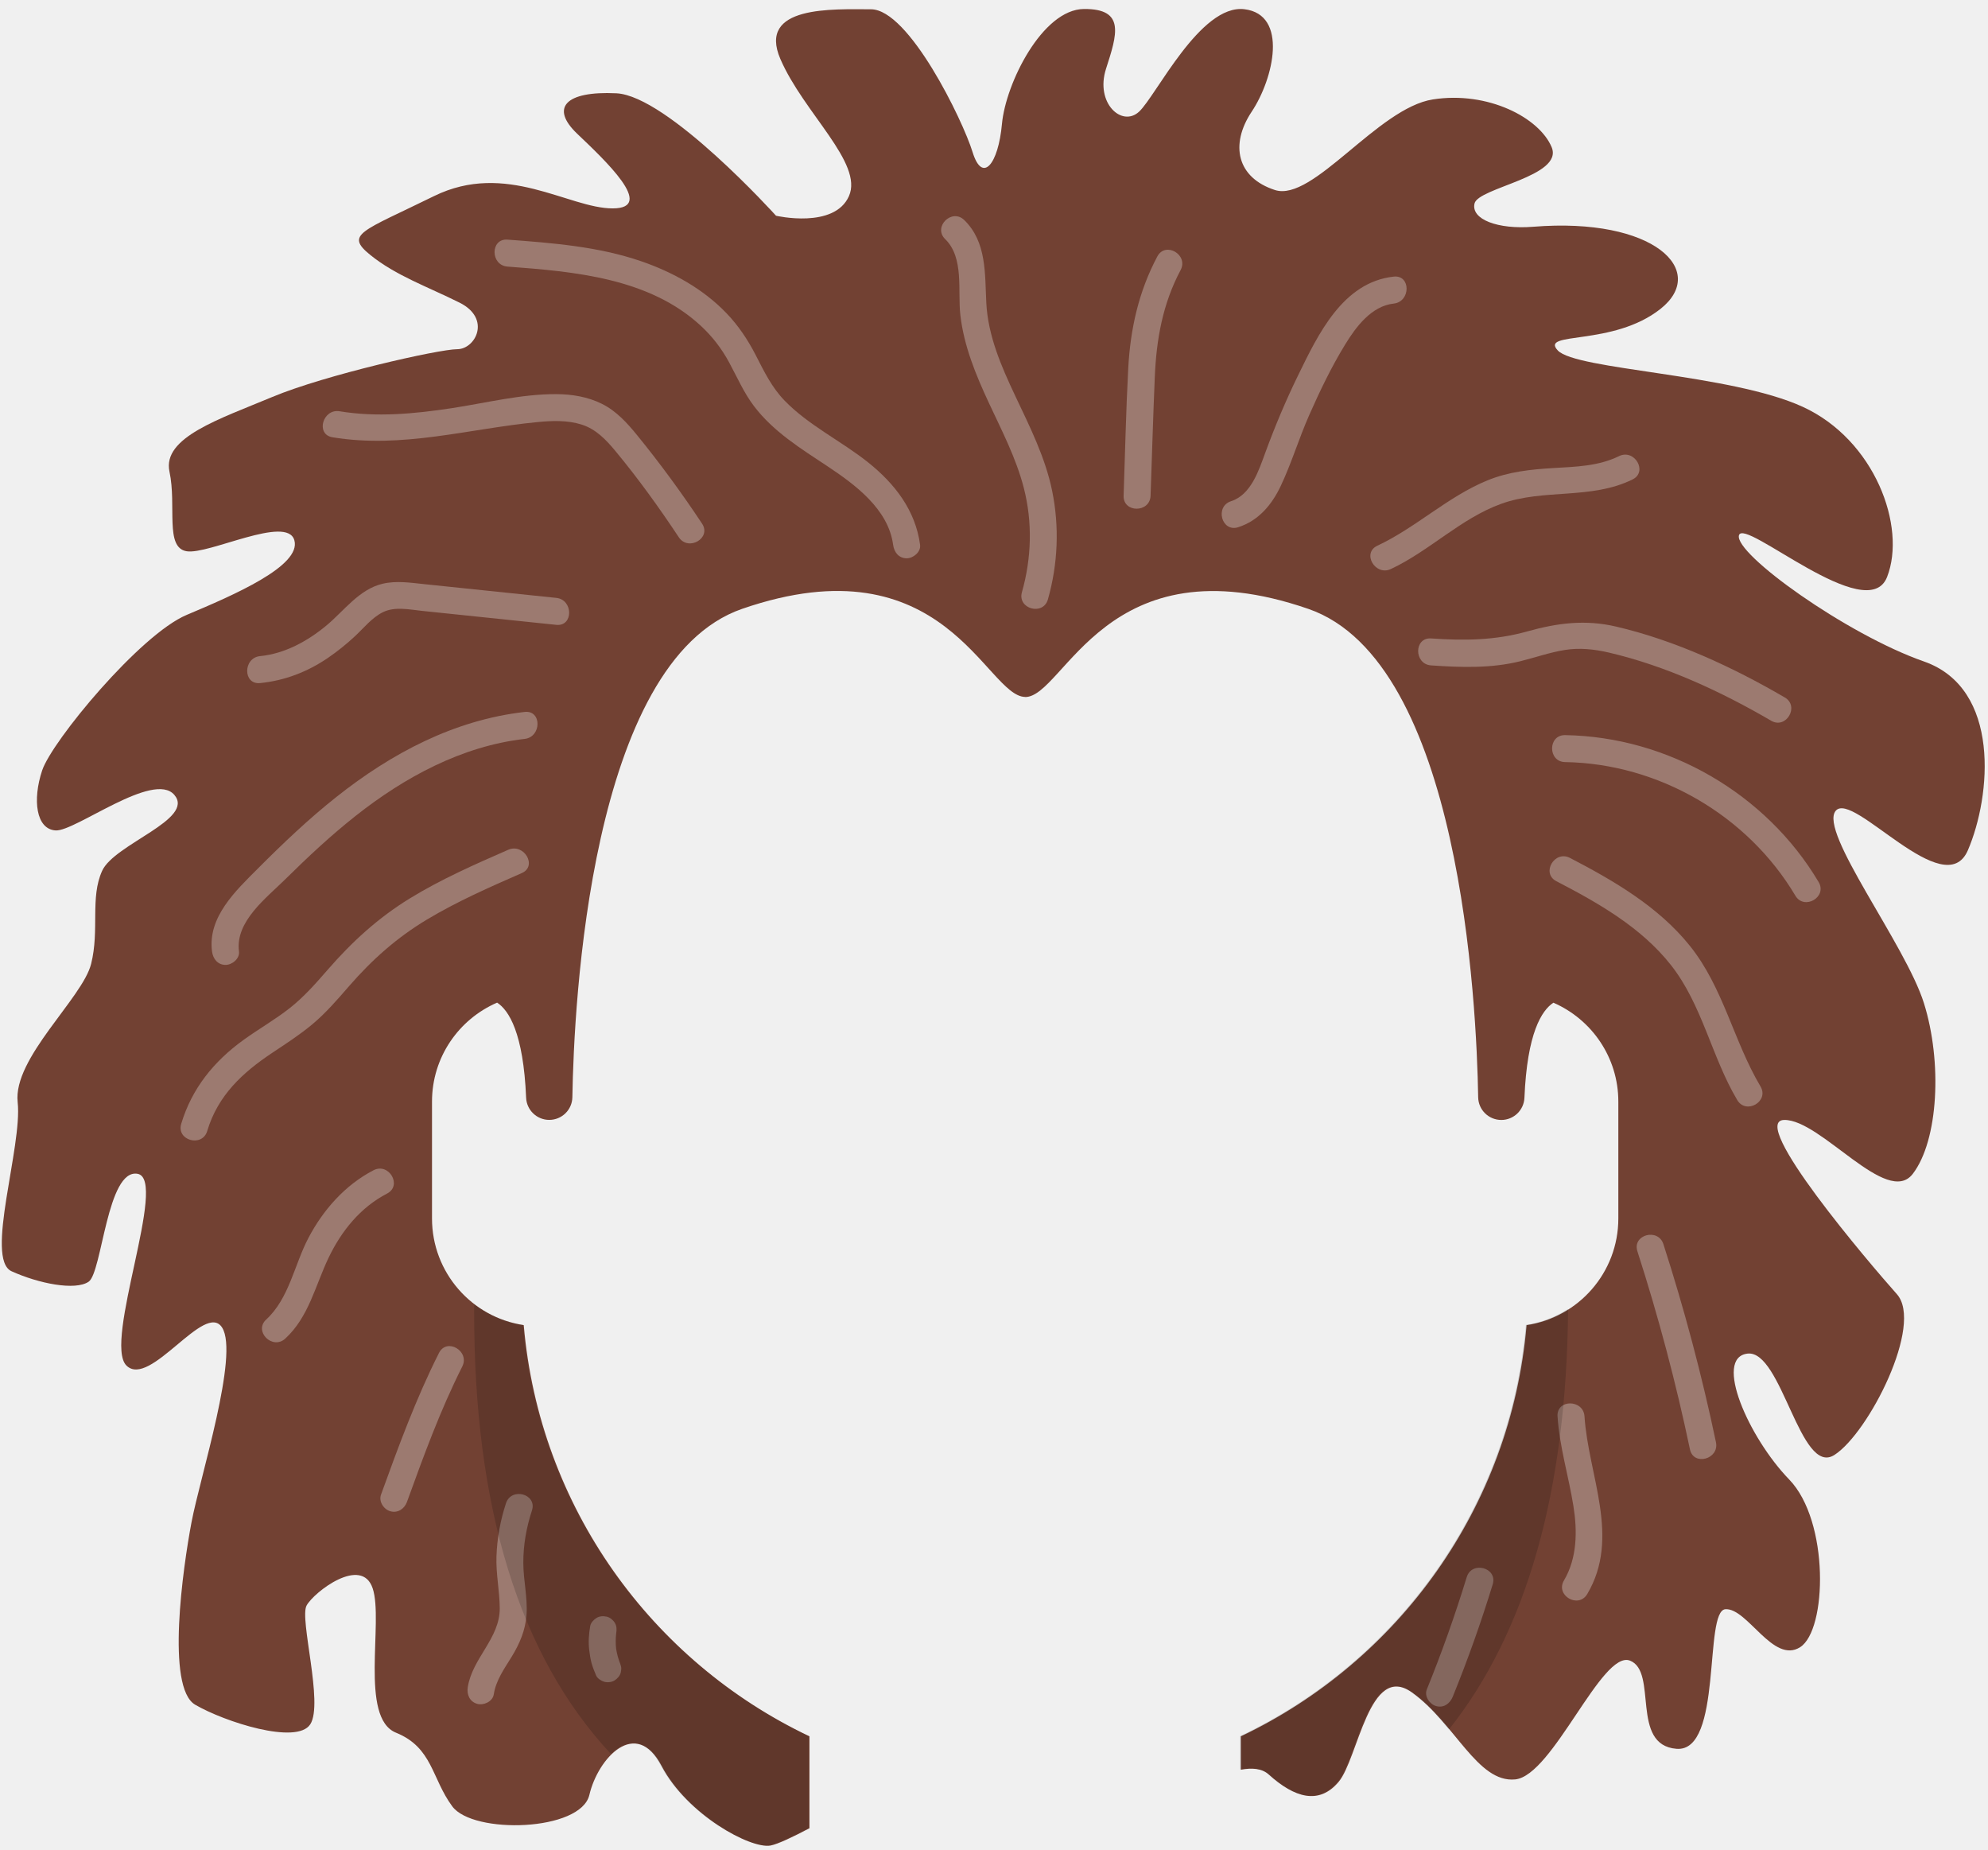
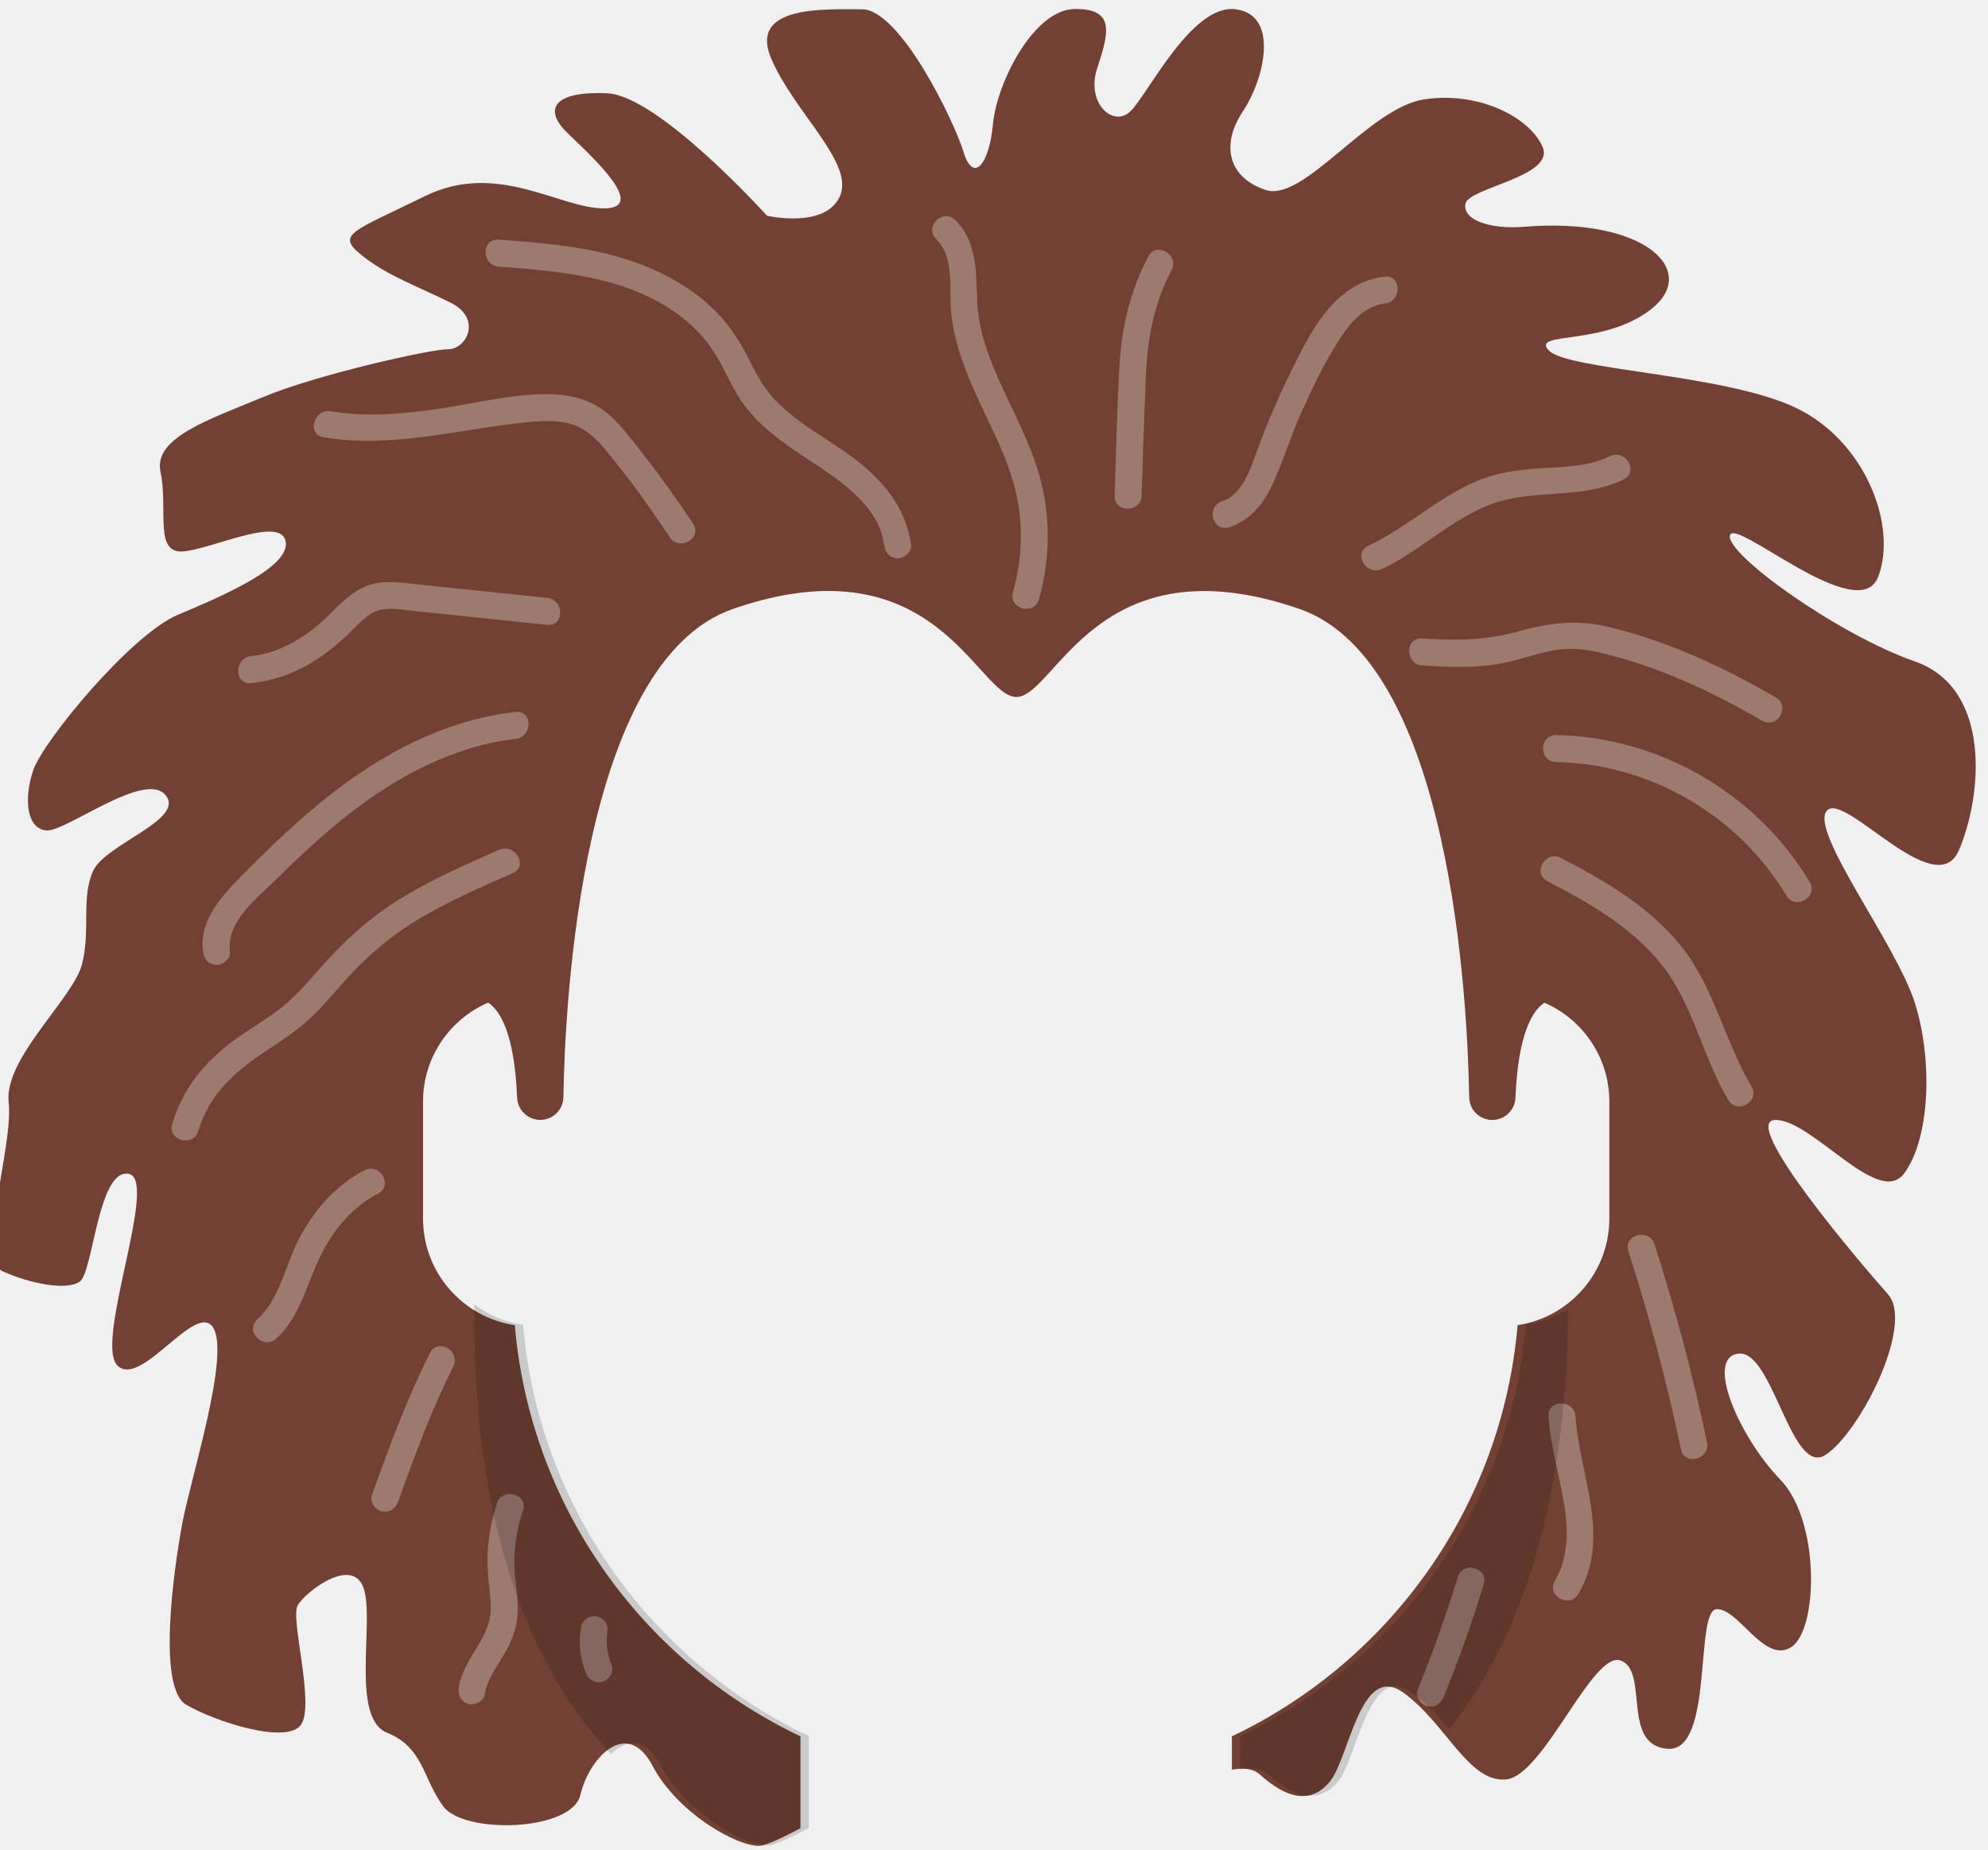
<svg xmlns="http://www.w3.org/2000/svg" xmlns:ns2="http://design.blush" xmlns:xlink="http://www.w3.org/1999/xlink" viewBox="18.9 -12.6 221.2 205.8" overflow="visible" width="221.2px" height="205.8px">
  <defs>
    <path d="M264,0 L264,280 L232,280 L232,271 C232,231.235 199.765,199 160,199 L160,199 L156,199 L156.001,180.61 C173.531,172.282 186.048,155.114 187.791,134.867 C193.569,134.003 198,129.019 198,123 L198,123 L198,110 C198,104.054 193.676,99.119 188.001,98.166 L188,92 C188,61.072 162.928,36 132,36 C101.072,36 76,61.072 76,92 L76,92 L76,98.166 C70.325,99.118 66,104.054 66,110 L66,110 L66,123 C66,129.019 70.431,134.003 76.209,134.867 C77.952,155.115 90.469,172.283 108,180.611 L108,199 L104,199 C64.633,199 32.645,230.594 32.01,269.809 L32,271 L32,280 L0,280 L0,0 L264,0 Z" id="hairstyleeinstein-hair-path-1" />
  </defs>
  <g id="Hairstyle/Einstein hair" stroke="none" stroke-width="1" fill="none" fill-rule="evenodd">
    <g id="template-for-hairstyles" opacity=".184" transform="translate(1, 0)">
      <mask id="hairstyleeinstein-hair-mask-2" fill="#fff">
        <use xlink:href="#hairstyleeinstein-hair-path-1" />
      </mask>
      <g id="Mask-Hair" />
    </g>
-     <g id="Einstein" transform="translate(19.1, -11.6)">
-       <path d="M213.868,72.584 C205.277,69.587 192.745,60.597 193.29,58.553 C193.835,56.51 207.593,68.77 209.772,63.185 C211.952,57.6 208.41,47.928 200.373,44.251 C192.336,40.572 175.173,40.164 173.13,37.984 C171.086,35.805 179.26,37.576 184.572,33.353 C189.885,29.13 183.89,23.137 170.389,24.226 C166.468,24.543 163.458,23.409 163.866,21.638 C164.275,19.867 173.81,18.641 172.448,15.372 C171.086,12.103 165.365,9.106 159.235,10.06 C153.105,11.013 145.886,21.502 141.663,20.14 C137.44,18.777 136.623,15.1 139.074,11.422 C141.526,7.744 143.161,0.615 138.258,0.025 C133.353,-0.565 128.449,9.651 126.543,11.422 C124.636,13.192 121.639,10.468 122.864,6.654 C124.091,2.84 125.044,-0.033 120.413,1.85828358e-05 C115.781,0.033 111.695,8.289 111.286,12.784 C110.877,17.279 109.106,19.459 108.016,15.917 C106.927,12.375 100.933,0.033 96.71,0.033 C92.488,0.033 84.042,-0.43 86.63,5.564 C89.219,11.558 95.893,17.143 94.259,20.821 C92.624,24.499 86.147,23 86.147,23 C86.147,23 74.098,9.651 68.377,9.378 C62.656,9.106 61.021,11.013 64.018,13.874 C67.014,16.734 72.872,22.183 67.968,22.183 C63.064,22.183 56.117,16.871 48.08,20.821 C40.043,24.771 38.136,25.043 40.997,27.359 C43.857,29.675 47.399,30.901 50.941,32.672 C54.482,34.442 52.712,37.848 50.668,37.848 C48.625,37.848 35.957,40.709 30.099,43.161 C24.242,45.613 17.84,47.656 18.657,51.47 C19.474,55.284 18.112,59.916 20.564,60.324 C23.016,60.733 31.734,56.238 32.551,59.098 C33.368,61.959 25.74,65.228 20.564,67.408 C15.388,69.587 5.58,81.438 4.49,84.708 C3.4,87.977 3.809,91.246 5.989,91.382 C8.168,91.519 16.886,84.708 19.202,87.432 C21.517,90.156 12.527,92.881 11.165,95.877 C9.803,98.874 10.892,102.416 9.939,106.23 C8.985,110.044 1.221,116.719 1.766,121.623 C2.31,126.527 -1.912,139.059 1.085,140.421 C4.081,141.783 8.168,142.607 9.666,141.583 C11.165,140.557 11.71,128.96 15.115,129.583 C18.521,130.205 11.259,148.322 13.868,150.91 C16.477,153.498 22.607,143.69 24.514,146.687 C26.421,149.684 22.062,163.306 21.109,168.346 C20.155,173.386 18.248,186.735 21.517,188.643 C24.787,190.55 32.824,193.138 34.322,190.822 C35.821,188.506 33.096,179.107 33.913,177.608 C34.731,176.11 40.043,172.023 41.269,175.702 C42.495,179.38 39.771,190.095 43.857,191.753 C47.944,193.41 47.808,196.815 50.123,199.949 C52.439,203.082 64.427,202.753 65.38,198.668 C66.334,194.582 70.556,190.005 73.417,195.453 C76.278,200.902 83.361,204.717 85.54,204.308 C86.346,204.156 88.046,203.346 89.868,202.384 L89.868,192.159 C72.338,183.831 59.82,166.663 58.077,146.416 C52.3,145.551 47.868,140.567 47.868,134.548 L47.868,121.548 C47.868,116.612 50.853,112.38 55.113,110.538 C56.419,111.388 58.039,113.908 58.34,121.115 C58.397,122.492 59.534,123.583 60.911,123.583 L60.911,123.583 C62.318,123.583 63.463,122.463 63.487,121.057 C63.655,110.806 65.428,72.577 82.389,66.727 C104.894,58.963 109.503,76.486 113.871,76.532 L113.871,76.542 C118.245,76.542 122.836,58.961 145.371,66.734 C162.332,72.585 164.104,110.813 164.273,121.064 C164.297,122.471 165.442,123.59 166.848,123.59 C168.226,123.59 169.363,122.5 169.42,121.123 C169.721,113.919 171.34,111.397 172.645,110.547 C176.893,112.394 179.868,116.62 179.868,121.548 L179.868,134.548 C179.868,140.567 175.437,145.551 169.66,146.416 C167.917,166.663 155.399,183.831 137.869,192.159 L137.869,195.874 C139.117,195.647 140.223,195.721 140.981,196.407 C143.843,198.995 146.566,199.813 148.746,197.225 C150.926,194.637 152.151,183.875 156.919,187.28 C161.687,190.686 164.192,197.36 168.389,196.952 C172.585,196.543 178.033,182.513 181.166,183.738 C184.3,184.965 181.166,193.138 186.343,193.547 C191.518,193.955 189.34,178.153 191.791,178.018 C194.243,177.881 197.103,184.147 200.1,182.24 C203.097,180.333 203.37,168.218 198.875,163.583 C194.38,158.947 190.43,150.026 194.243,149.583 C198.057,149.139 200.1,163.306 203.915,160.854 C207.729,158.402 213.859,146.336 210.862,142.97 C207.865,139.604 194.243,123.65 198.33,123.59 C202.416,123.53 209.772,133.319 212.633,129.583 C215.493,125.846 215.921,117.127 213.868,110.589 C211.815,104.051 202.144,91.519 204.051,89.203 C205.958,86.887 216.175,99.597 218.763,93.583 C221.35,87.568 222.46,75.581 213.868,72.584" id="Fill-1" fill="#724133" ns2:color="Hair-500" />
+     <g id="Einstein" transform="translate(18.1, -11.6)">
+       <path d="M213.868,72.584 C205.277,69.587 192.745,60.597 193.29,58.553 C193.835,56.51 207.593,68.77 209.772,63.185 C211.952,57.6 208.41,47.928 200.373,44.251 C192.336,40.572 175.173,40.164 173.13,37.984 C171.086,35.805 179.26,37.576 184.572,33.353 C189.885,29.13 183.89,23.137 170.389,24.226 C166.468,24.543 163.458,23.409 163.866,21.638 C164.275,19.867 173.81,18.641 172.448,15.372 C171.086,12.103 165.365,9.106 159.235,10.06 C153.105,11.013 145.886,21.502 141.663,20.14 C137.44,18.777 136.623,15.1 139.074,11.422 C141.526,7.744 143.161,0.615 138.258,0.025 C133.353,-0.565 128.449,9.651 126.543,11.422 C124.636,13.192 121.639,10.468 122.864,6.654 C124.091,2.84 125.044,-0.033 120.413,1.85828358e-05 C115.781,0.033 111.695,8.289 111.286,12.784 C110.877,17.279 109.106,19.459 108.016,15.917 C106.927,12.375 100.933,0.033 96.71,0.033 C92.488,0.033 84.042,-0.43 86.63,5.564 C89.219,11.558 95.893,17.143 94.259,20.821 C92.624,24.499 86.147,23 86.147,23 C86.147,23 74.098,9.651 68.377,9.378 C62.656,9.106 61.021,11.013 64.018,13.874 C67.014,16.734 72.872,22.183 67.968,22.183 C63.064,22.183 56.117,16.871 48.08,20.821 C40.043,24.771 38.136,25.043 40.997,27.359 C43.857,29.675 47.399,30.901 50.941,32.672 C54.482,34.442 52.712,37.848 50.668,37.848 C48.625,37.848 35.957,40.709 30.099,43.161 C24.242,45.613 17.84,47.656 18.657,51.47 C19.474,55.284 18.112,59.916 20.564,60.324 C23.016,60.733 31.734,56.238 32.551,59.098 C33.368,61.959 25.74,65.228 20.564,67.408 C15.388,69.587 5.58,81.438 4.49,84.708 C3.4,87.977 3.809,91.246 5.989,91.382 C8.168,91.519 16.886,84.708 19.202,87.432 C21.517,90.156 12.527,92.881 11.165,95.877 C9.803,98.874 10.892,102.416 9.939,106.23 C8.985,110.044 1.221,116.719 1.766,121.623 C2.31,126.527 -1.912,139.059 1.085,140.421 C4.081,141.783 8.168,142.607 9.666,141.583 C11.165,140.557 11.71,128.96 15.115,129.583 C18.521,130.205 11.259,148.322 13.868,150.91 C16.477,153.498 22.607,143.69 24.514,146.687 C26.421,149.684 22.062,163.306 21.109,168.346 C20.155,173.386 18.248,186.735 21.517,188.643 C24.787,190.55 32.824,193.138 34.322,190.822 C35.821,188.506 33.096,179.107 33.913,177.608 C34.731,176.11 40.043,172.023 41.269,175.702 C42.495,179.38 39.771,190.095 43.857,191.753 C47.944,193.41 47.808,196.815 50.123,199.949 C52.439,203.082 64.427,202.753 65.38,198.668 C66.334,194.582 70.556,190.005 73.417,195.453 C76.278,200.902 83.361,204.717 85.54,204.308 C86.346,204.156 88.046,203.346 89.868,202.384 L89.868,192.159 C72.338,183.831 59.82,166.663 58.077,146.416 C52.3,145.551 47.868,140.567 47.868,134.548 L47.868,121.548 C47.868,116.612 50.853,112.38 55.113,110.538 C56.419,111.388 58.039,113.908 58.34,121.115 C58.397,122.492 59.534,123.583 60.911,123.583 L60.911,123.583 C62.318,123.583 63.463,122.463 63.487,121.057 C63.655,110.806 65.428,72.577 82.389,66.727 C104.894,58.963 109.503,76.486 113.871,76.532 L113.871,76.542 C118.245,76.542 122.836,58.961 145.371,66.734 C162.332,72.585 164.104,110.813 164.273,121.064 C164.297,122.471 165.442,123.59 166.848,123.59 C168.226,123.59 169.363,122.5 169.42,121.123 C169.721,113.919 171.34,111.397 172.645,110.547 C176.893,112.394 179.868,116.62 179.868,121.548 L179.868,134.548 C179.868,140.567 175.437,145.551 169.66,146.416 C167.917,166.663 155.399,183.831 137.869,192.159 L137.869,195.874 C139.117,195.647 140.223,195.721 140.981,196.407 C143.843,198.995 146.566,199.813 148.746,197.225 C150.926,194.637 152.151,183.875 156.919,187.28 C161.687,190.686 164.192,197.36 168.389,196.952 C172.585,196.543 178.033,182.513 181.166,183.738 C184.3,184.965 181.166,193.138 186.343,193.547 C191.518,193.955 189.34,178.153 191.791,178.018 C194.243,177.881 197.103,184.147 200.1,182.24 C203.097,180.333 203.37,168.218 198.875,163.583 C194.38,158.947 190.43,150.026 194.243,149.583 C198.057,149.139 200.1,163.306 203.915,160.854 C207.729,158.402 213.859,146.336 210.862,142.97 C207.865,139.604 194.243,123.65 198.33,123.59 C202.416,123.53 209.772,133.319 212.633,129.583 C215.493,125.846 215.921,117.127 213.868,110.589 C211.815,104.051 202.144,91.519 204.051,89.203 C205.958,86.887 216.175,99.597 218.763,93.583 C221.35,87.568 222.46,75.581 213.868,72.584" id="Hair-Color" fill="#724133" ns2:color="Hair-500" />
      <path d="M96.373,50.422 C93.37,48.032 89.801,46.344 87.106,43.573 C85.681,42.107 84.821,40.327 83.898,38.527 C83.019,36.813 81.963,35.225 80.624,33.833 C78.026,31.13 74.644,29.264 71.123,28.055 C66.357,26.42 61.258,26.029 56.268,25.657 C54.342,25.513 54.352,28.514 56.268,28.657 C63.727,29.214 72.062,29.921 77.818,35.282 C79.075,36.453 80.095,37.783 80.915,39.291 C81.818,40.954 82.559,42.688 83.713,44.204 C85.863,47.028 88.905,48.903 91.822,50.837 C94.924,52.893 98.643,55.621 99.176,59.609 C99.284,60.418 99.788,61.099 100.676,61.109 C101.403,61.116 102.283,60.412 102.176,59.609 C101.662,55.764 99.347,52.789 96.373,50.422" id="Fill-4" fill-opacity=".3" fill="#FFF" />
      <path d="M112.754,43.019 C111.212,39.751 109.735,36.364 109.545,32.706 C109.377,29.467 109.608,25.932 107.089,23.479 C105.705,22.132 103.581,24.251 104.967,25.601 C107.098,27.675 106.346,31.366 106.656,34.047 C107.052,37.487 108.366,40.676 109.815,43.79 C111.259,46.894 112.861,49.95 113.717,53.283 C114.7,57.106 114.581,61.092 113.507,64.88 C112.981,66.741 115.875,67.535 116.4,65.677 C117.515,61.741 117.69,57.607 116.868,53.596 C116.104,49.868 114.366,46.435 112.754,43.019" id="Fill-6" fill-opacity=".3" fill="#FFF" />
      <path d="M128.572,27.531 C126.495,31.439 125.57,35.591 125.335,39.988 C125.084,44.701 124.989,49.427 124.822,54.144 C124.755,56.075 127.755,56.073 127.822,54.144 C127.978,49.739 128.104,45.33 128.292,40.926 C128.469,36.733 129.176,32.783 131.163,29.045 C132.068,27.341 129.479,25.823 128.572,27.531" id="Fill-8" fill-opacity=".3" fill="#FFF" />
      <path d="M154.877,29.772 C149.196,30.391 146.453,36.217 144.225,40.779 C142.864,43.564 141.665,46.424 140.596,49.333 C139.867,51.315 139.009,54.041 136.775,54.758 C134.945,55.347 135.728,58.244 137.573,57.651 C139.831,56.926 141.311,55.16 142.302,53.068 C143.511,50.513 144.323,47.779 145.467,45.192 C146.651,42.511 147.937,39.829 149.47,37.328 C150.674,35.363 152.394,33.043 154.877,32.772 C156.775,32.565 156.797,29.563 154.877,29.772" id="Fill-10" fill-opacity=".3" fill="#FFF" />
      <path d="M181.454,52.334 C183.185,51.48 181.667,48.891 179.94,49.744 C177.68,50.859 175.131,50.922 172.664,51.067 C170.141,51.215 167.652,51.476 165.296,52.443 C160.864,54.262 157.37,57.685 153.05,59.71 C151.303,60.529 152.824,63.116 154.563,62.3 C158.86,60.287 162.33,56.682 166.812,55.055 C171.567,53.329 176.819,54.622 181.454,52.334" id="Fill-12" fill-opacity=".3" fill="#FFF" />
      <path d="M178.846,71.603 C185.165,73.084 191.29,75.921 196.874,79.179 C198.546,80.154 200.058,77.562 198.389,76.589 C192.599,73.211 186.195,70.246 179.644,68.71 C176.193,67.901 173.109,68.299 169.737,69.242 C166.139,70.248 162.742,70.276 159.036,70.023 C157.11,69.892 157.117,72.893 159.036,73.023 C162.378,73.251 165.688,73.371 168.966,72.558 C170.612,72.15 172.224,71.581 173.902,71.309 C175.557,71.041 177.224,71.223 178.846,71.603" id="Fill-14" fill-opacity=".3" fill="#FFF" />
      <path d="M202.157,97.127 C196.309,87.282 185.392,80.962 173.946,80.779 C172.014,80.748 172.014,83.748 173.946,83.779 C184.341,83.945 194.259,89.705 199.566,98.641 C200.552,100.299 203.146,98.792 202.157,97.127" id="Fill-16" fill-opacity=".3" fill="#FFF" />
      <path d="M187.829,104.221 C184.336,99.867 179.368,96.974 174.484,94.438 C172.773,93.55 171.255,96.138 172.971,97.029 C177.631,99.449 182.4,102.154 185.708,106.342 C189.211,110.778 190.24,116.569 193.098,121.375 C194.083,123.033 196.678,121.526 195.687,119.861 C192.683,114.805 191.564,108.876 187.829,104.221" id="Fill-18" fill-opacity=".3" fill="#FFF" />
      <path d="M184.882,137.403 C184.292,135.573 181.395,136.356 181.989,138.2 C184.322,145.439 186.274,152.793 187.837,160.236 C188.234,162.125 191.125,161.325 190.73,159.439 C189.167,151.995 187.215,144.642 184.882,137.403" id="Fill-20" fill-opacity=".3" fill="#FFF" />
      <path d="M173.104,156.566 C173.325,159.955 174.331,163.193 174.869,166.531 C175.318,169.318 175.292,172.328 173.819,174.817 C172.833,176.483 175.424,177.993 176.409,176.332 C180.145,170.024 176.535,163.164 176.104,156.566 C175.979,154.649 172.978,154.635 173.104,156.566" id="Fill-22" fill-opacity=".3" fill="#FFF" />
      <path d="M162.999,174.45 C161.703,178.68 160.221,182.851 158.555,186.951 C158.249,187.702 158.886,188.599 159.602,188.797 C160.46,189.031 161.141,188.501 161.447,187.749 C163.113,183.649 164.596,179.478 165.892,175.248 C166.459,173.398 163.563,172.607 162.999,174.45" id="Fill-24" fill-opacity=".3" fill="#FFF" />
      <path d="M70.693,47.416 C69.581,46.05 68.377,44.723 66.776,43.926 C65.208,43.145 63.45,42.854 61.711,42.845 C57.806,42.826 53.878,43.828 50.035,44.411 C45.931,45.034 41.714,45.435 37.592,44.752 C35.703,44.44 34.891,47.331 36.794,47.645 C44.584,48.935 51.948,46.688 59.644,45.951 C61.259,45.795 62.941,45.736 64.507,46.229 C66.135,46.742 67.252,47.941 68.312,49.219 C70.832,52.26 73.146,55.478 75.328,58.767 C76.39,60.369 78.989,58.868 77.918,57.253 C75.669,53.862 73.263,50.572 70.693,47.416" id="Fill-26" fill-opacity=".3" fill="#FFF" />
      <path d="M61.697,65.512 C58.382,65.167 55.068,64.823 51.752,64.477 C50.178,64.314 48.602,64.15 47.029,63.986 C45.486,63.825 43.922,63.578 42.386,63.935 C39.761,64.545 38.09,66.95 36.117,68.586 C34.02,70.327 31.488,71.718 28.738,71.99 C26.834,72.179 26.816,75.18 28.738,74.99 C31.477,74.719 34.011,73.741 36.285,72.191 C37.358,71.46 38.374,70.635 39.324,69.75 C40.294,68.845 41.191,67.706 42.4,67.107 C43.73,66.447 45.365,66.813 46.779,66.96 C48.438,67.133 50.094,67.305 51.752,67.477 C55.068,67.823 58.382,68.167 61.697,68.512 C63.614,68.712 63.6,65.71 61.697,65.512" id="Fill-28" fill-opacity=".3" fill="#FFF" />
      <path d="M58.179,78.2 C50.332,79.094 43.363,82.799 37.242,87.647 C34.144,90.1 31.278,92.828 28.491,95.623 C26.039,98.081 22.891,101.017 23.391,104.841 C23.497,105.65 24.005,106.332 24.891,106.341 C25.621,106.347 26.497,105.644 26.391,104.841 C25.954,101.504 29.446,98.891 31.563,96.796 C34.051,94.335 36.616,91.941 39.363,89.769 C44.798,85.469 51.205,81.995 58.179,81.2 C60.075,80.984 60.097,77.981 58.179,78.2" id="Fill-30" fill-opacity=".3" fill="#FFF" />
      <path d="M34.492,112.999 C36.039,111.718 37.346,110.192 38.66,108.681 C41.202,105.757 43.957,103.307 47.287,101.307 C50.657,99.283 54.267,97.698 57.863,96.124 C59.627,95.352 58.102,92.766 56.348,93.534 C52.626,95.163 48.887,96.806 45.415,98.934 C41.884,101.097 38.963,103.77 36.257,106.885 C34.947,108.392 33.622,109.898 32.049,111.139 C30.409,112.432 28.58,113.468 26.889,114.69 C23.591,117.074 21.144,120.086 19.963,124.024 C19.408,125.877 22.303,126.669 22.856,124.822 C24.043,120.863 26.769,118.332 30.116,116.107 C31.607,115.116 33.111,114.143 34.492,112.999" id="Fill-32" fill-opacity=".3" fill="#FFF" />
      <path d="M41.359,129.185 C38.195,130.825 35.743,133.609 34.104,136.74 C32.551,139.707 31.969,143.447 29.42,145.791 C27.996,147.101 30.122,149.218 31.541,147.913 C34.158,145.506 34.878,142.025 36.353,138.937 C37.781,135.947 39.896,133.318 42.873,131.775 C44.588,130.887 43.073,128.297 41.359,129.185" id="Fill-34" fill-opacity=".3" fill="#FFF" />
      <path d="M48.645,149.507 C46.083,154.587 44.127,159.937 42.192,165.278 C41.916,166.04 42.503,166.921 43.24,167.123 C44.074,167.352 44.808,166.84 45.085,166.076 C46.933,160.976 48.79,155.872 51.236,151.021 C52.103,149.301 49.516,147.781 48.645,149.507" id="Fill-36" fill-opacity=".3" fill="#FFF" />
      <path d="M56.096,166.238 C55.472,168.141 55.111,170.128 55.041,172.131 C54.972,174.07 55.389,175.961 55.406,177.892 C55.431,181.263 52.355,183.451 51.846,186.7 C51.721,187.507 52.053,188.304 52.895,188.545 C53.605,188.749 54.614,188.297 54.739,187.498 C54.99,185.899 55.916,184.641 56.742,183.29 C57.618,181.854 58.261,180.367 58.383,178.667 C58.523,176.735 58.035,174.811 58.029,172.878 C58.022,170.875 58.367,168.935 58.989,167.035 C59.59,165.196 56.694,164.408 56.096,166.238" id="Fill-38" fill-opacity=".3" fill="#FFF" />
      <path d="M68.845,184.173 C68.611,183.611 68.454,183.024 68.355,182.423 C68.296,181.848 68.295,181.271 68.362,180.696 C68.362,180.694 68.362,180.694 68.363,180.693 C68.433,180.285 68.427,179.905 68.211,179.536 C68.029,179.226 67.673,178.929 67.315,178.847 C66.931,178.76 66.5,178.778 66.159,178.998 C65.849,179.198 65.535,179.517 65.47,179.895 C65.318,180.777 65.253,181.654 65.358,182.545 C65.417,183.04 65.491,183.531 65.622,184.014 C65.752,184.491 65.939,184.945 66.134,185.401 C66.272,185.721 66.711,186.002 67.031,186.09 C67.39,186.189 67.868,186.144 68.186,185.939 C68.507,185.732 68.789,185.424 68.876,185.042 C68.894,184.909 68.911,184.777 68.929,184.643 C68.929,184.443 68.879,184.256 68.804,184.075 C68.818,184.109 68.831,184.141 68.845,184.173" id="Fill-40" fill-opacity=".3" fill="#FFF" />
    </g>
    <path d="M71.664,132.5 C73.223,133.678 75.079,134.485 77.099,134.787 C78.842,155.034 91.36,172.202 108.89,180.53 L108.89,180.53 L108.89,190.755 C107.068,191.717 105.368,192.527 104.562,192.679 C102.383,193.088 95.3,189.273 92.439,183.824 C90.741,180.59 88.563,180.889 86.874,182.52 C76.677,171.567 71.606,155.105 71.66,133.138 Z M193.379,133.016 C193.206,153.287 188.787,168.878 180.125,179.79 C178.883,178.302 177.539,176.793 175.941,175.651 C171.173,172.246 169.948,183.008 167.768,185.596 C165.588,188.184 162.865,187.366 160.003,184.778 C159.245,184.092 158.139,184.018 156.891,184.245 L156.891,184.245 L156.891,180.53 C174.421,172.202 186.939,155.034 188.682,134.787 C190.347,134.538 191.9,133.947 193.267,133.087 Z" id="Combined-Shape" fill-opacity=".16" fill="#000" />
  </g>
</svg>
